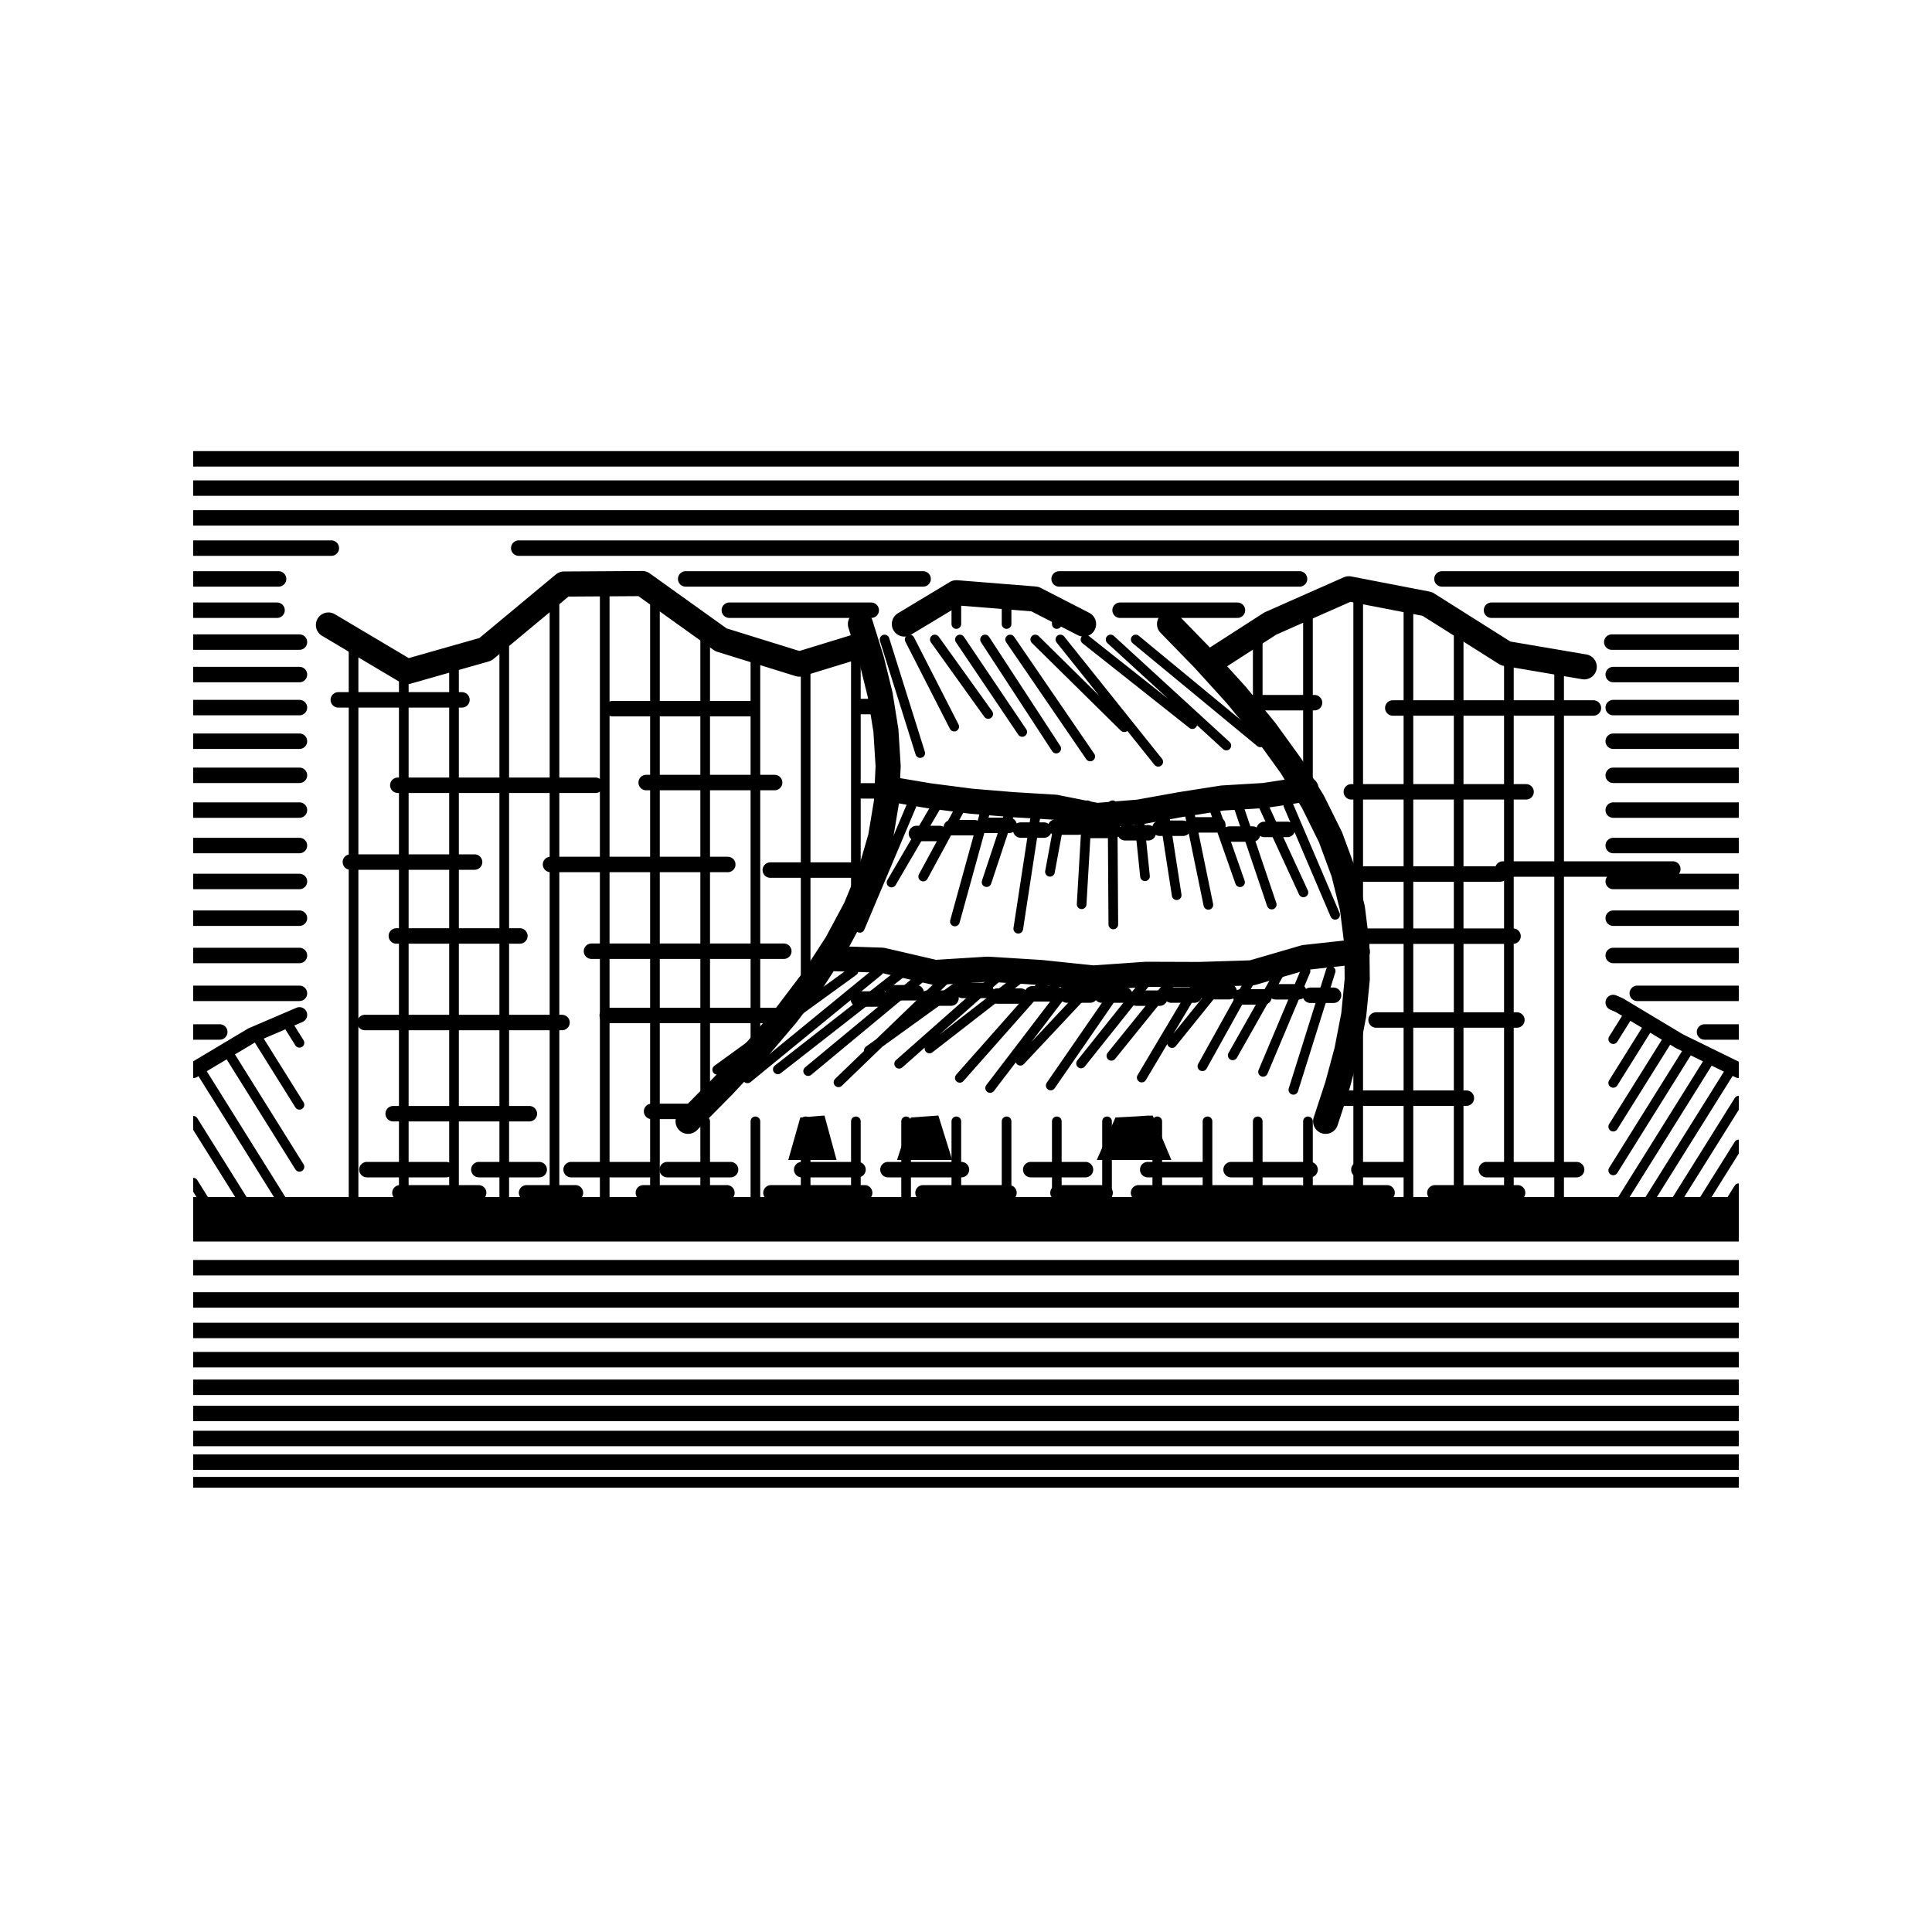
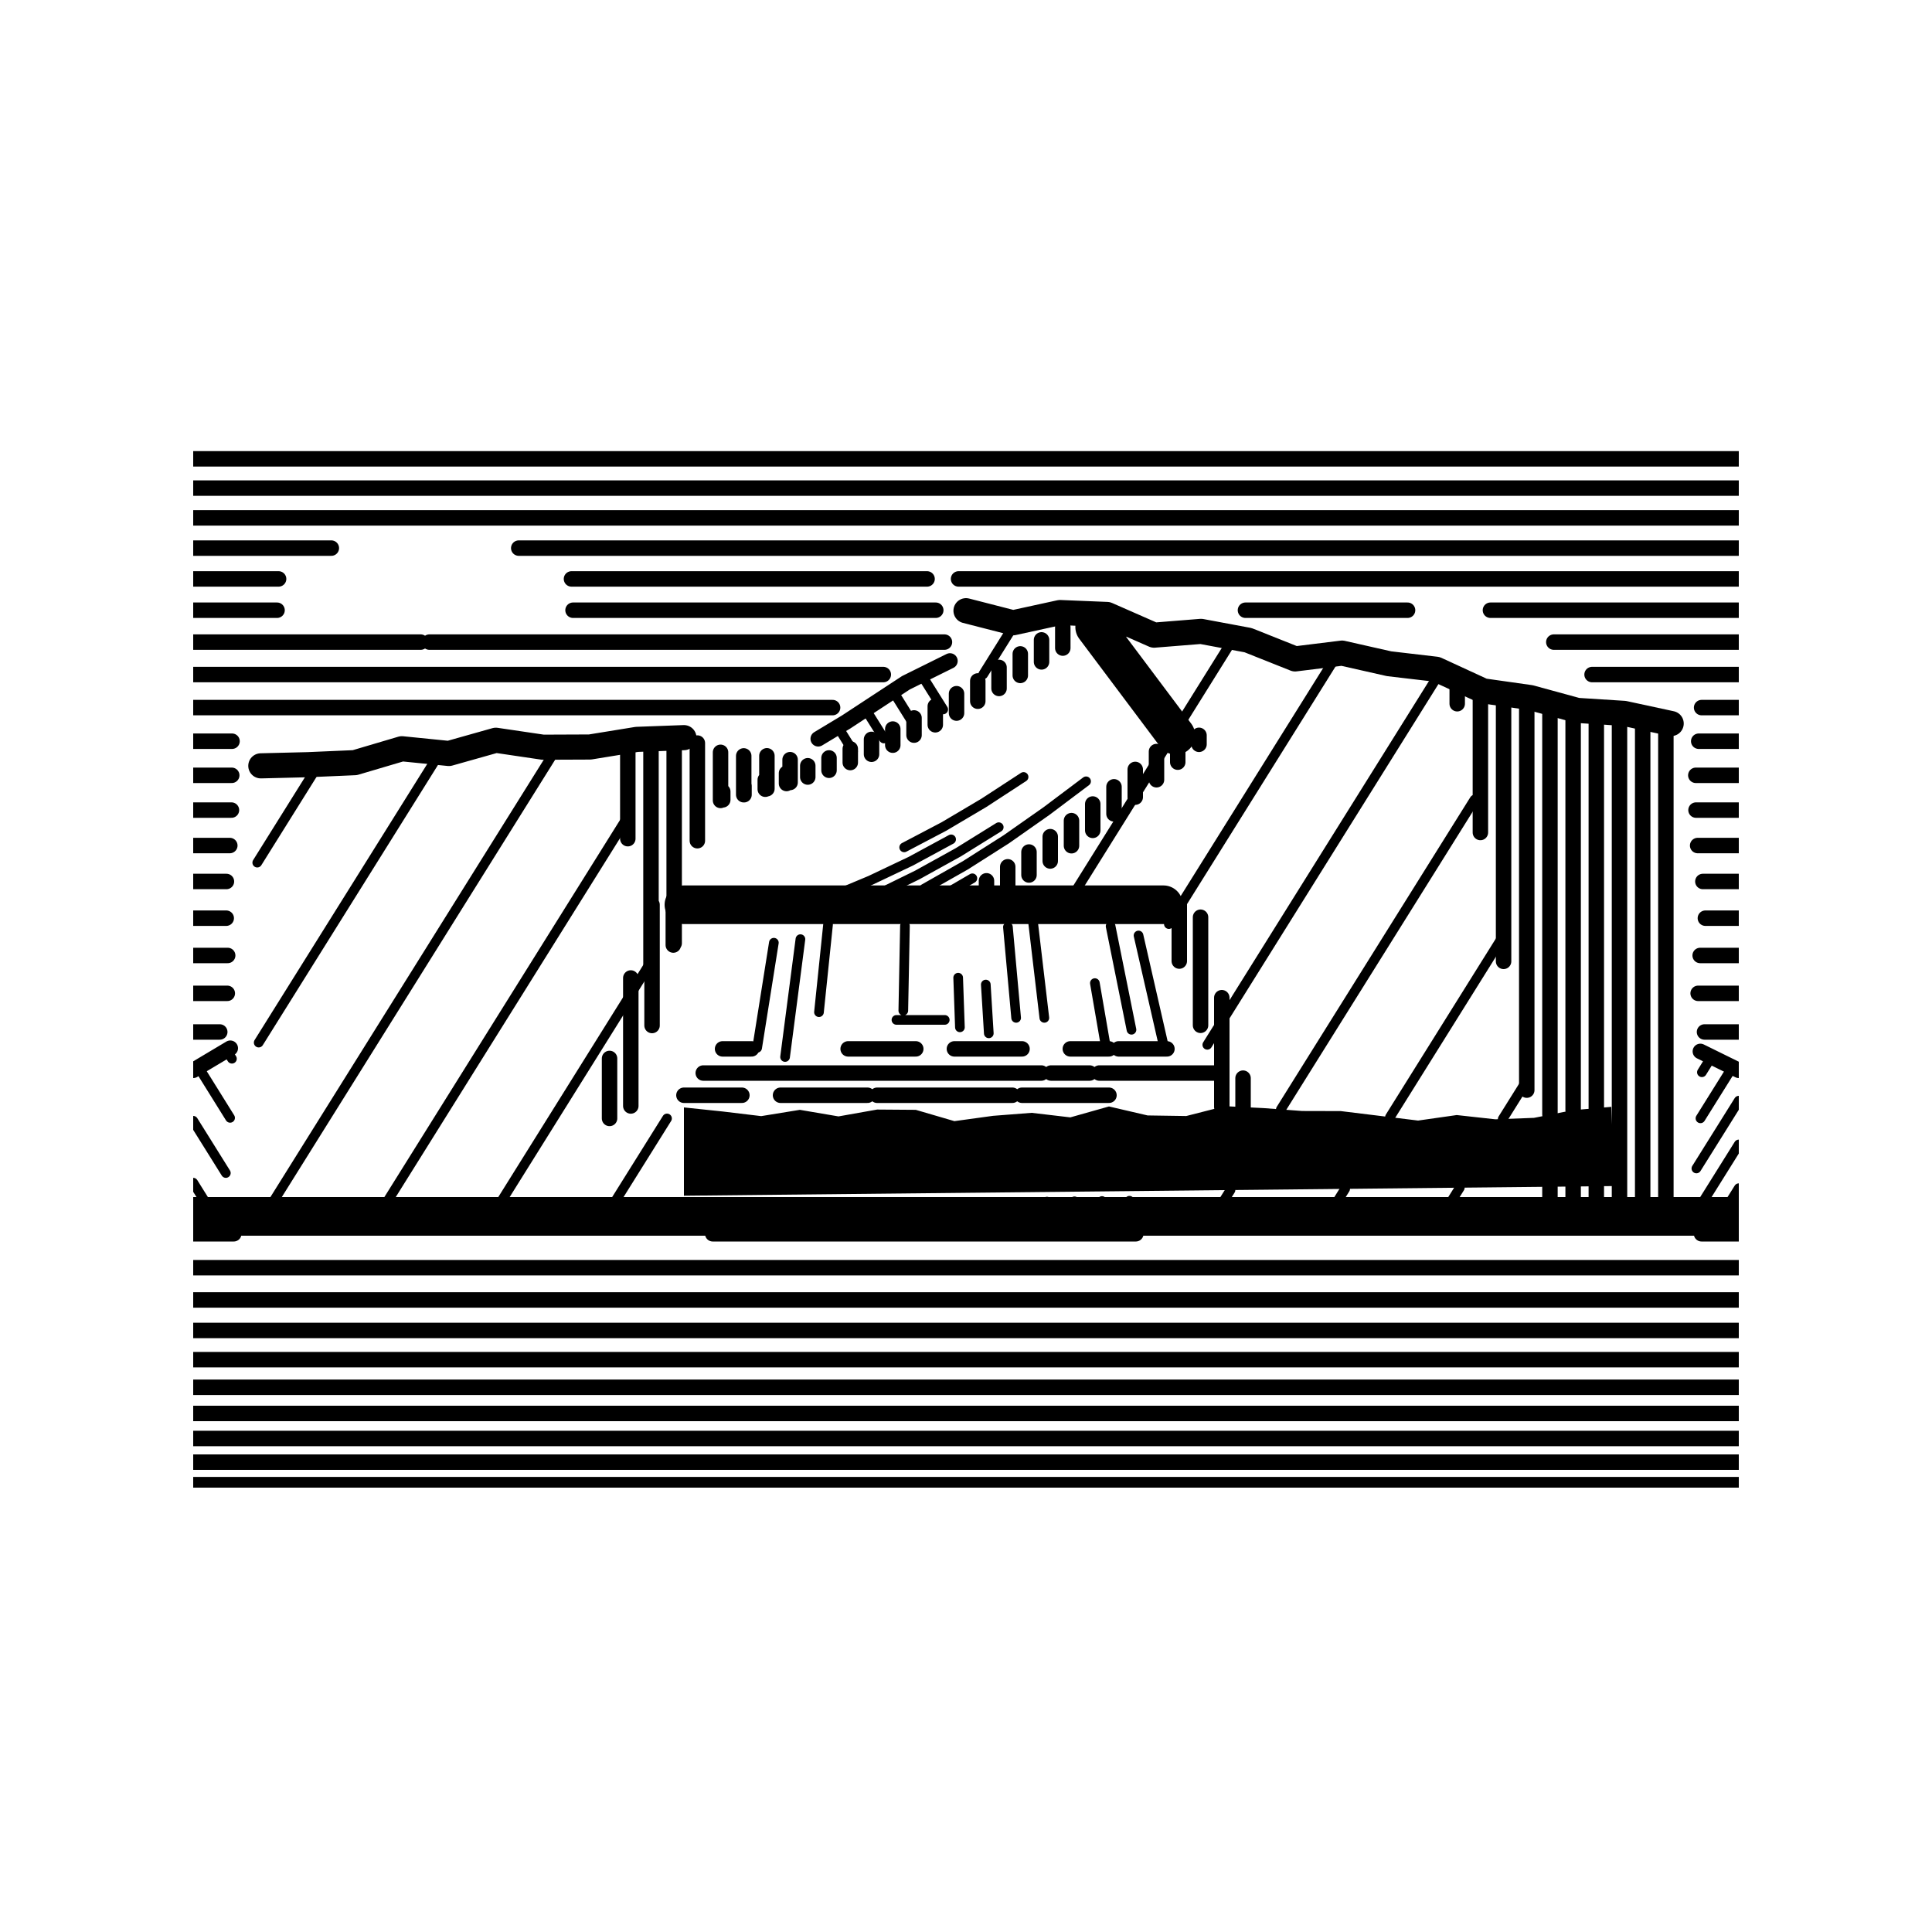
<svg xmlns="http://www.w3.org/2000/svg" viewBox="0 0 200 200">
  <defs>
    <clipPath id="w">
      <path d="M20 46L180 46L180 154L20 154Z" />
    </clipPath>
  </defs>
  <g clip-path="url(#w)" fill="none" stroke="#000" stroke-linecap="round" stroke-linejoin="round">
-     <path d="M81.6 120.08L82.85 115.68L85.35 115.48L86.6 120.08ZM92.86 120.08L94.29 115.68L97.14 115.48L98.57 120.08ZM114.38 120.08L115.91 115.68L118.96 115.48L120.48 120.08ZM113.54 120.08L115.47 115.68L119.33 115.48L121.26 120.08Z" fill="#000" stroke="none" />
-     <path d="M29.57 105.67L31 107.95M26.41 107.03L31 114.37M23.47 108.73L31 120.79M20.55 110.47L30.2 125.92M20 116.02L26.19 125.92M20 122.43L22.18 125.92M167 107.57L168.77 104.74M167 112.1L170.83 105.97M167 116.63L172.89 107.21M167 121.16L175 108.35M167 125.69L177.17 109.41M169.68 125.92L179.34 110.47M172.51 125.92L180 113.94M175.34 125.92L180 118.47M178.17 125.92L180 123M161.4 68.59L161.4 124M156.2 67.71L156.2 124M151 64.57L151 124M145.8 62.14L145.8 124M140.6 61.13L140.6 124M135.4 62.82L135.4 82.15M135.4 116.08L135.4 124M130.2 65.39L130.2 74.66M130.2 116.08L130.2 124M125 116.08L125 124M119.8 116.08L119.8 124M114.6 116.08L114.6 124M109.4 63.18L109.4 64.6M109.4 116.08L109.4 124M104.2 61.77L104.2 64.6M104.2 116.08L104.2 124M99 61.36L99 64.6M99 116.08L99 124M93.8 64.49L93.8 64.6M93.8 116.08L93.8 124M88.6 66.95L88.6 93.95M88.6 116.08L88.6 124M83.4 68.55L83.4 102.44M83.4 116.08L83.4 124M78.2 67.34L78.2 108.82M78.2 116.08L78.2 124M73 65.07L73 114.29M73 116.08L73 124M67.8 61.34L67.8 124M62.6 60.43L62.6 124M57.4 61.27L57.4 124M52.2 65.6L52.2 124M47 68.15L47 124M41.8 69.34L41.8 124M36.6 66.25L36.6 124M91.57 66.2L95.26 77.96M94.17 66.2L98.78 75.22M96.77 66.2L102.3 73.91M99.37 66.2L105.82 75.77M101.97 66.2L109.34 77.49M104.57 66.2L112.86 78.31M107.17 66.2L116.38 75.28M109.77 66.2L119.9 78.86M112.37 66.2L123.43 74.96M114.97 66.2L126.95 77.18M117.57 66.2L130.47 76.85M94.37 83.36L89.01 96.05M96.97 83.36L92.29 91.36M99.57 83.36L95.57 90.74M102.17 83.36L98.85 95.39M104.77 83.36L102.13 91.32M107.37 83.36L105.41 96.14M109.97 83.36L108.69 90.25M112.57 83.36L111.97 93.61M115.17 83.36L115.25 95.7M117.77 83.36L118.53 90.71M120.37 83.36L121.81 92.67M122.97 83.36L125.09 93.67M125.57 83.36L128.37 91.33M128.17 83.36L131.65 93.64M130.77 83.36L134.93 92.38M133.37 83.36L138.21 94.7M88.35 100.52L74.24 110.74M90.95 100.52L77.38 111.63M93.55 100.52L80.52 110.7M96.15 100.52L83.66 110.88M98.75 100.52L86.8 112.04M101.35 100.52L89.94 108.75M103.95 100.52L93.08 110.12M106.55 100.52L96.22 108.54M109.15 100.52L99.36 111.58M111.75 100.52L102.5 112.63M114.35 100.52L105.63 109.81M116.95 100.52L108.77 112.37M119.55 100.52L111.91 110.09M122.15 100.52L115.05 109.3M124.75 100.52L118.19 111.55M127.35 100.52L121.33 107.98M129.95 100.52L124.47 110.38M132.55 100.52L127.61 109.25M135.15 100.52L130.75 110.96M137.75 100.52L133.89 112.82" stroke-width="1" />
-     <path d="M20 47.5L180 47.5M20 50.53L180 50.53M20 53.61L180 53.61M20 56.74L34.3 56.74M53.7 56.74L180 56.74M20 59.93L28.84 59.93M70.98 59.93L95.56 59.93M109.64 59.93L134.53 59.93M149.27 59.93L180 59.93M20 63.17L28.68 63.17M75.5 63.17L90.19 63.17M115.95 63.17L128.1 63.17M154.4 63.17L180 63.17M20 66.47L31 66.47M166.85 66.47L180 66.47M20 69.83L31 69.83M167 69.83L180 69.83M20 73.25L31 73.25M167 73.25L180 73.25M20 76.73L31 76.73M167 76.73L180 76.73M20 80.26L31 80.26M167 80.26L180 80.26M20 83.86L31 83.86M167 83.86L180 83.86M20 87.53L31 87.53M167 87.53L180 87.53M20 91.25L31 91.25M167 91.25L180 91.25M20 95.05L31 95.05M167 95.05L180 95.05M20 98.91L31 98.91M167 98.91L180 98.91M20 102.83L31 102.83M169.49 102.83L180 102.83M20 106.83L22.75 106.83M176.45 106.83L180 106.83M20 110.8L26.06 107.18L31 105.06M167 103.78L167.64 104.06L173.84 107.78L180 110.8M20 127.72L180 127.72M20 131.23L180 131.23M20 134.57L180 134.57M20 137.73L180 137.73M20 140.75L180 140.75M20 143.61L180 143.61M20 146.32L180 146.32M20 148.91L180 148.91M20 151.36L180 151.36M20 153.69L180 153.69M35.02 72.45L47.82 72.45M63.4 73.36L77.71 73.36M89.03 73.14L91.31 73.14M128.63 72.74L136.08 72.74M144.18 73.29L164.95 73.29M41.18 81.29L61.65 81.29M66.89 81.01L80.19 81.01M89.23 81.87L91.82 81.87M139.89 81.97L157.98 81.97M36.27 89.24L49.13 89.24M56.99 89.49L75.34 89.49M79.74 90.07L90.17 90.07M139.13 90.48L155.29 90.48M155.57 89.96L173.17 89.96M41.03 96.89L53.82 96.89M61.23 98.47L81.14 98.47M140.36 96.91L156.63 96.91M37.77 105.85L58.18 105.85M62.86 105.12L81.36 105.12M142.45 105.59L157.03 105.59M40.7 115.29L54.8 115.29M67.45 115.05L72.25 115.05M138.32 113.68L151.8 113.68M94.87 86.28L97.27 86.28M98.47 85.68L100.87 85.68M102.07 85.44L104.47 85.44M105.67 85.93L108.07 85.93M109.27 85.62L111.67 85.62M112.87 85.97L115.27 85.97M116.47 86.21L118.87 86.21M120.07 85.74L122.47 85.74M123.67 85.39L126.07 85.39M127.27 86.34L129.67 86.34M130.87 85.86L133.27 85.86M88.85 103.42L91.25 103.42M92.45 102.77L94.85 102.77M96.05 103.32L98.45 103.32M99.65 102.53L102.05 102.53M103.25 103.11L105.65 103.11M106.85 102.88L109.25 102.88M110.45 103.01L112.85 103.01M114.05 103.01L116.45 103.01M117.65 103.33L120.05 103.33M121.25 103.01L123.65 103.01M124.85 102.66L127.25 102.66M128.45 103.2L130.85 103.2M132.05 102.67L134.45 102.67M135.65 103.03L138.05 103.03M37.98 121.08L46.18 121.08M49.57 121.08L55.82 121.08M59.12 121.08L67.41 121.08M69.07 121.08L75.63 121.08M82.99 121.08L88.82 121.08M91.92 121.08L99.53 121.08M106.7 121.08L112.37 121.08M118.81 121.08L124.44 121.08M127.44 121.08L135.62 121.08M140.67 121.08L145.3 121.08M153.87 121.08L163.21 121.08M41.4 123.48L49.55 123.48M54.51 123.48L59.57 123.48M66.6 123.48L75.25 123.48M79.81 123.48L89.51 123.48M95.55 123.48L104.45 123.48M109.52 123.48L114.4 123.48M117.86 123.48L128.41 123.48M126.98 123.48L134.63 123.48M135.12 123.48L143.59 123.48M148.54 123.48L157.1 123.48M39.23 125.88L47.34 125.88M50.96 125.88L58.28 125.88M66.27 125.88L71.43 125.88M81.45 125.88L90.79 125.88M94.31 125.88L104.87 125.88M106.96 125.88L111.52 125.88M119.7 125.88L123.73 125.88M134.72 125.88L144.59 125.88M143.16 125.88L153.22 125.88M158.81 125.88L168.24 125.88" stroke-width="1.6" />
-     <path d="M34 64.7L42.13 69.53L50.25 67.22L58.38 60.46L66.5 60.41L74.63 66.23L82.75 68.75L89.7 66.62M93.62 64.6L99 61.36L107.13 62.01L112.17 64.6M125.04 68.71L131.5 64.55L139.63 60.95L147.75 62.52L155.88 67.65L164 69.03M89.07 64.6L90.22 68.28L91.12 71.95L91.71 75.63L91.94 79.31L91.77 82.99L91.16 86.66L90.09 90.34L88.57 94.02L86.6 97.69L84.21 101.37L81.42 105.05L78.29 108.73L74.87 112.4L71.23 116.08M137.23 116.08L138.44 112.4L139.43 108.73L140.14 105.05L140.5 101.37L140.46 97.69L140 94.02L139.09 90.34L137.73 86.66L135.91 82.99L133.66 79.31L131 75.63L127.98 71.95L124.65 68.28L121.07 64.6M91.87 81.65L96.21 82.38L100.54 82.94L104.87 83.3L109.21 83.56L113.54 84.42L117.87 84.07L122.21 83.29L126.54 82.61L130.87 82.35L135.21 81.69M85.85 99.22L91.32 99.4L96.79 100.67L102.25 100.33L107.72 100.67L113.19 101.24L118.65 100.86L124.12 100.88L129.59 100.71L135.05 99.12L140.52 98.52" stroke-width="2.6" />
-     <path d="M20 125.92L180 125.92" stroke-width="4" />
+     <path d="M70.8 115.28L70.8 114.64L74.8 115.06L78.8 115.54L82.8 114.89L86.8 115.57L90.8 114.86L94.8 114.89L98.8 116.06L102.8 115.51L106.8 115.2L110.8 115.67L114.8 114.54L118.8 115.47L122.8 115.53L126.8 114.51L130.8 114.71L134.8 115.01L138.8 115.02L142.8 115.51L146.8 116L150.8 115.43L154.8 115.87L158.8 115.72L162.8 114.93L166.8 114.58L167.16 122.78L70.8 123.78Z" fill="#000" stroke="none" />
+     <path d="M95.41 69.88L97.64 73.44M92.45 71.56L94.6 75M89.6 73.42L91.5 76.45M86.74 75.25L88.31 77.77M97.47 124.5L98.35 125.92M93.49 124.54L94.35 125.92M89.5 124.59L90.34 125.92M85.52 124.63L86.33 125.92M81.54 124.67L82.32 125.92M77.55 124.71L78.31 125.92M73.81 125.13L74.3 125.92M23.47 108.73L24.01 109.6M20.55 110.47L23.82 115.72M20 116.02L23.38 121.43M20 122.43L22.18 125.92M101.76 125.92L102.68 124.45M104.59 125.92L105.53 124.42M107.42 125.92L108.38 124.39M110.25 125.92L111.23 124.36M113.08 125.92L114.08 124.33M115.91 125.92L116.92 124.3M176.18 111L177.17 109.41M176.03 115.77L179.34 110.47M175.61 120.96L180 113.94M175.93 124.98L180 118.47M178.17 125.92L180 123M26.63 89.3L33 79.11M26.78 107.93L45.55 77.91M27.27 126.02L57.69 77.35M39.31 125.63L64.67 85.05M50.74 126.21L67.3 99.7M62.64 126.03L69.05 115.78M101.78 69.81L105.16 64.4M98.67 93.66L99.04 93.06M115.12 67.33L116.83 64.59M110.46 93.66L121.08 76.66M121.56 75.9L127.74 66M121 95.66L138.5 67.66M124.98 108.16L149.14 69.5M125.41 126.34L127.38 123.19M132.59 114.85L152.64 82.78M137.49 125.89L139.25 123.07M143.89 115.64L155.27 97.43M149.29 125.87L151.12 122.95M155.56 115.84L157.91 112.08M105.96 80.43L101.85 83.11L97.73 85.55L93.6 87.72M98.46 86.89L94.29 89.15L90.1 91.14L85.92 92.89M103.39 85.63L99.2 88.23L94.97 90.57L90.73 92.65L88.4 93.66M112.43 80.88L108.32 83.97L104.16 86.89L99.93 89.58L95.66 92M100.66 90.92L96.35 93.43L95.9 93.66M80.11 97.59L78.38 108.47M82.86 97.22L81.27 109.42M85.72 95.7L84.78 104.78M93.68 95.85L93.51 104.62M99.19 101.21L99.37 106.35M102.05 101.92L102.36 106.97M104.34 95.97L105.19 105.37M106.94 95.45L108.11 105.37M113.34 101.77L114.43 108.09M114.97 95.88L117.13 106.6M117.86 96.84L120.48 108.31M92.8 105.58L97.8 105.58" stroke-width="1" />
+     <path d="M20 47.5L180 47.5M20 50.53L180 50.53M20 53.61L180 53.61M20 56.74L34.3 56.74M53.7 56.74L180 56.74M20 59.93L28.84 59.93M59.16 59.93L95.97 59.93M99.23 59.93L180 59.93M20 63.17L28.68 63.17M59.32 63.17L96.87 63.17M128.93 63.17L145.71 63.17M154.29 63.17L180 63.17M20 66.47L43.55 66.47M44.45 66.47L97.77 66.47M160.85 66.47L180 66.47M20 69.83L91.44 69.83M164.81 69.83L180 69.83M20 73.25L86.19 73.25M176.15 73.25L180 73.25M20 76.73L24.02 76.73M175.85 76.73L180 76.73M20 80.26L23.99 80.26M175.55 80.26L180 80.26M20 83.86L23.96 83.86M175.57 83.86L180 83.86M20 87.53L23.79 87.53M175.74 87.53L180 87.53M20 91.25L23.44 91.25M176.28 91.25L180 91.25M20 95.05L23.42 95.05M176.54 95.05L180 95.05M20 98.91L23.57 98.91M176 98.91L180 98.91M20 102.83L23.53 102.83M175.79 102.83L180 102.83M20 106.83L22.75 106.83M176.45 106.83L180 106.83M20 110.8L23.84 108.51M84.7 76.48L87.59 74.74L93.78 70.68L98.34 68.42M176.02 108.84L180 110.8M20 127.72L24.2 127.72M73.78 127.72L117.58 127.72M176.14 127.72L180 127.72M20 131.23L180 131.23M20 134.57L180 134.57M20 137.73L180 137.73M20 140.75L180 140.75M20 143.61L180 143.61M20 146.32L180 146.32M20 148.91L180 148.91M20 151.36L180 151.36M20 153.69L180 153.69M81.79 78.64L81.79 81M79.39 78.24L79.39 81.65M76.99 78.25L76.99 82.27M74.59 77.88L74.59 82.86M72.19 76.92L72.19 87.03M69.79 76.4L69.79 97.64M67.39 76.49L67.39 100.15M64.99 76.69L64.99 86.82M172.45 74.78L172.45 125.98M170.05 74.26L170.05 125.91M167.65 73.82L167.65 125.84M165.25 73.66L165.25 114.72M165.25 122.8L165.25 126M162.85 73.42L162.85 114.93M162.85 122.82L162.85 126.39M160.45 72.77L160.45 115.39M160.45 122.85L160.45 126.18M158.05 72.16L158.05 112.85M155.65 71.82L155.65 99.52M153.25 71.39L153.25 86.18M150.85 70.28L150.85 72.85M110.02 64.92L110.02 67.09M107.82 66.24L107.82 68.52M105.62 67.69L105.62 69.92M103.42 69.09L103.42 71.27M101.22 70.49L101.22 72.59M99.02 71.81L99.02 73.82M96.82 73.11L96.82 75.03M94.62 74.32L94.62 76.1M92.42 75.47L92.42 77.14M90.22 76.54L90.22 78.08M88.02 77.52L88.02 78.94M85.82 78.46L85.82 79.74M83.62 79.27L83.62 80.44M81.42 80.04L81.42 81.11M79.22 80.72L79.22 81.7M77.02 81.35L77.02 82.27M74.82 81.94L74.82 82.8M124.12 76.12L124.12 77.05M121.92 76.12L121.92 78.9M119.72 77.8L119.72 80.72M117.52 79.65L117.52 82.52M115.32 81.45L115.32 84.25M113.12 83.23L113.12 85.96M110.92 84.95L110.92 87.55M108.72 86.61L108.72 89.13M106.52 88.2L106.52 90.58M104.32 89.73L104.32 92.01M102.12 91.18L102.12 93.31M99.92 92.54L99.92 93.66M69.7 93.66L69.7 97.83M67.5 93.66L67.5 106.16M65.3 101.24L65.3 114.49M63.1 109.57L63.1 115.78M128.68 111.61L128.68 114.61M126.48 103.28L126.48 114.59M124.28 94.95L124.28 106.14M122.08 93.66L122.08 99.49M70.8 113.38L76.8 113.38M80.8 113.38L89.8 113.38M90.8 113.38L104.8 113.38M105.8 113.38L114.8 113.38M72.8 111.08L107.8 111.08M108.8 111.08L112.8 111.08M113.8 111.08L125.8 111.08M74.8 108.58L77.8 108.58M87.8 108.58L94.8 108.58M98.8 108.58L105.8 108.58M110.8 108.58L114.8 108.58M115.8 108.58L120.8 108.58" stroke-width="1.6" />
+     <path d="M27 79.28L31.87 79.16L36.73 78.95L41.6 77.51L46.47 78L51.33 76.63L56.2 77.35L61.07 77.33L65.93 76.54L70.8 76.36M100 63.22L104.87 64.47L109.73 63.41L114.6 63.61L119.47 65.75L124.33 65.36L129.2 66.27L134.07 68.21L138.93 67.61L143.8 68.71L148.67 69.28L153.53 71.52L158.4 72.21L163.27 73.54L168.13 73.85L173 74.9" stroke-width="2.6" />
+     <path d="M113.32 64.92L121.72 76.12M70.8 93.66L120.44 93.66M20 125.92L180 125.92" stroke-width="4" />
  </g>
</svg>
